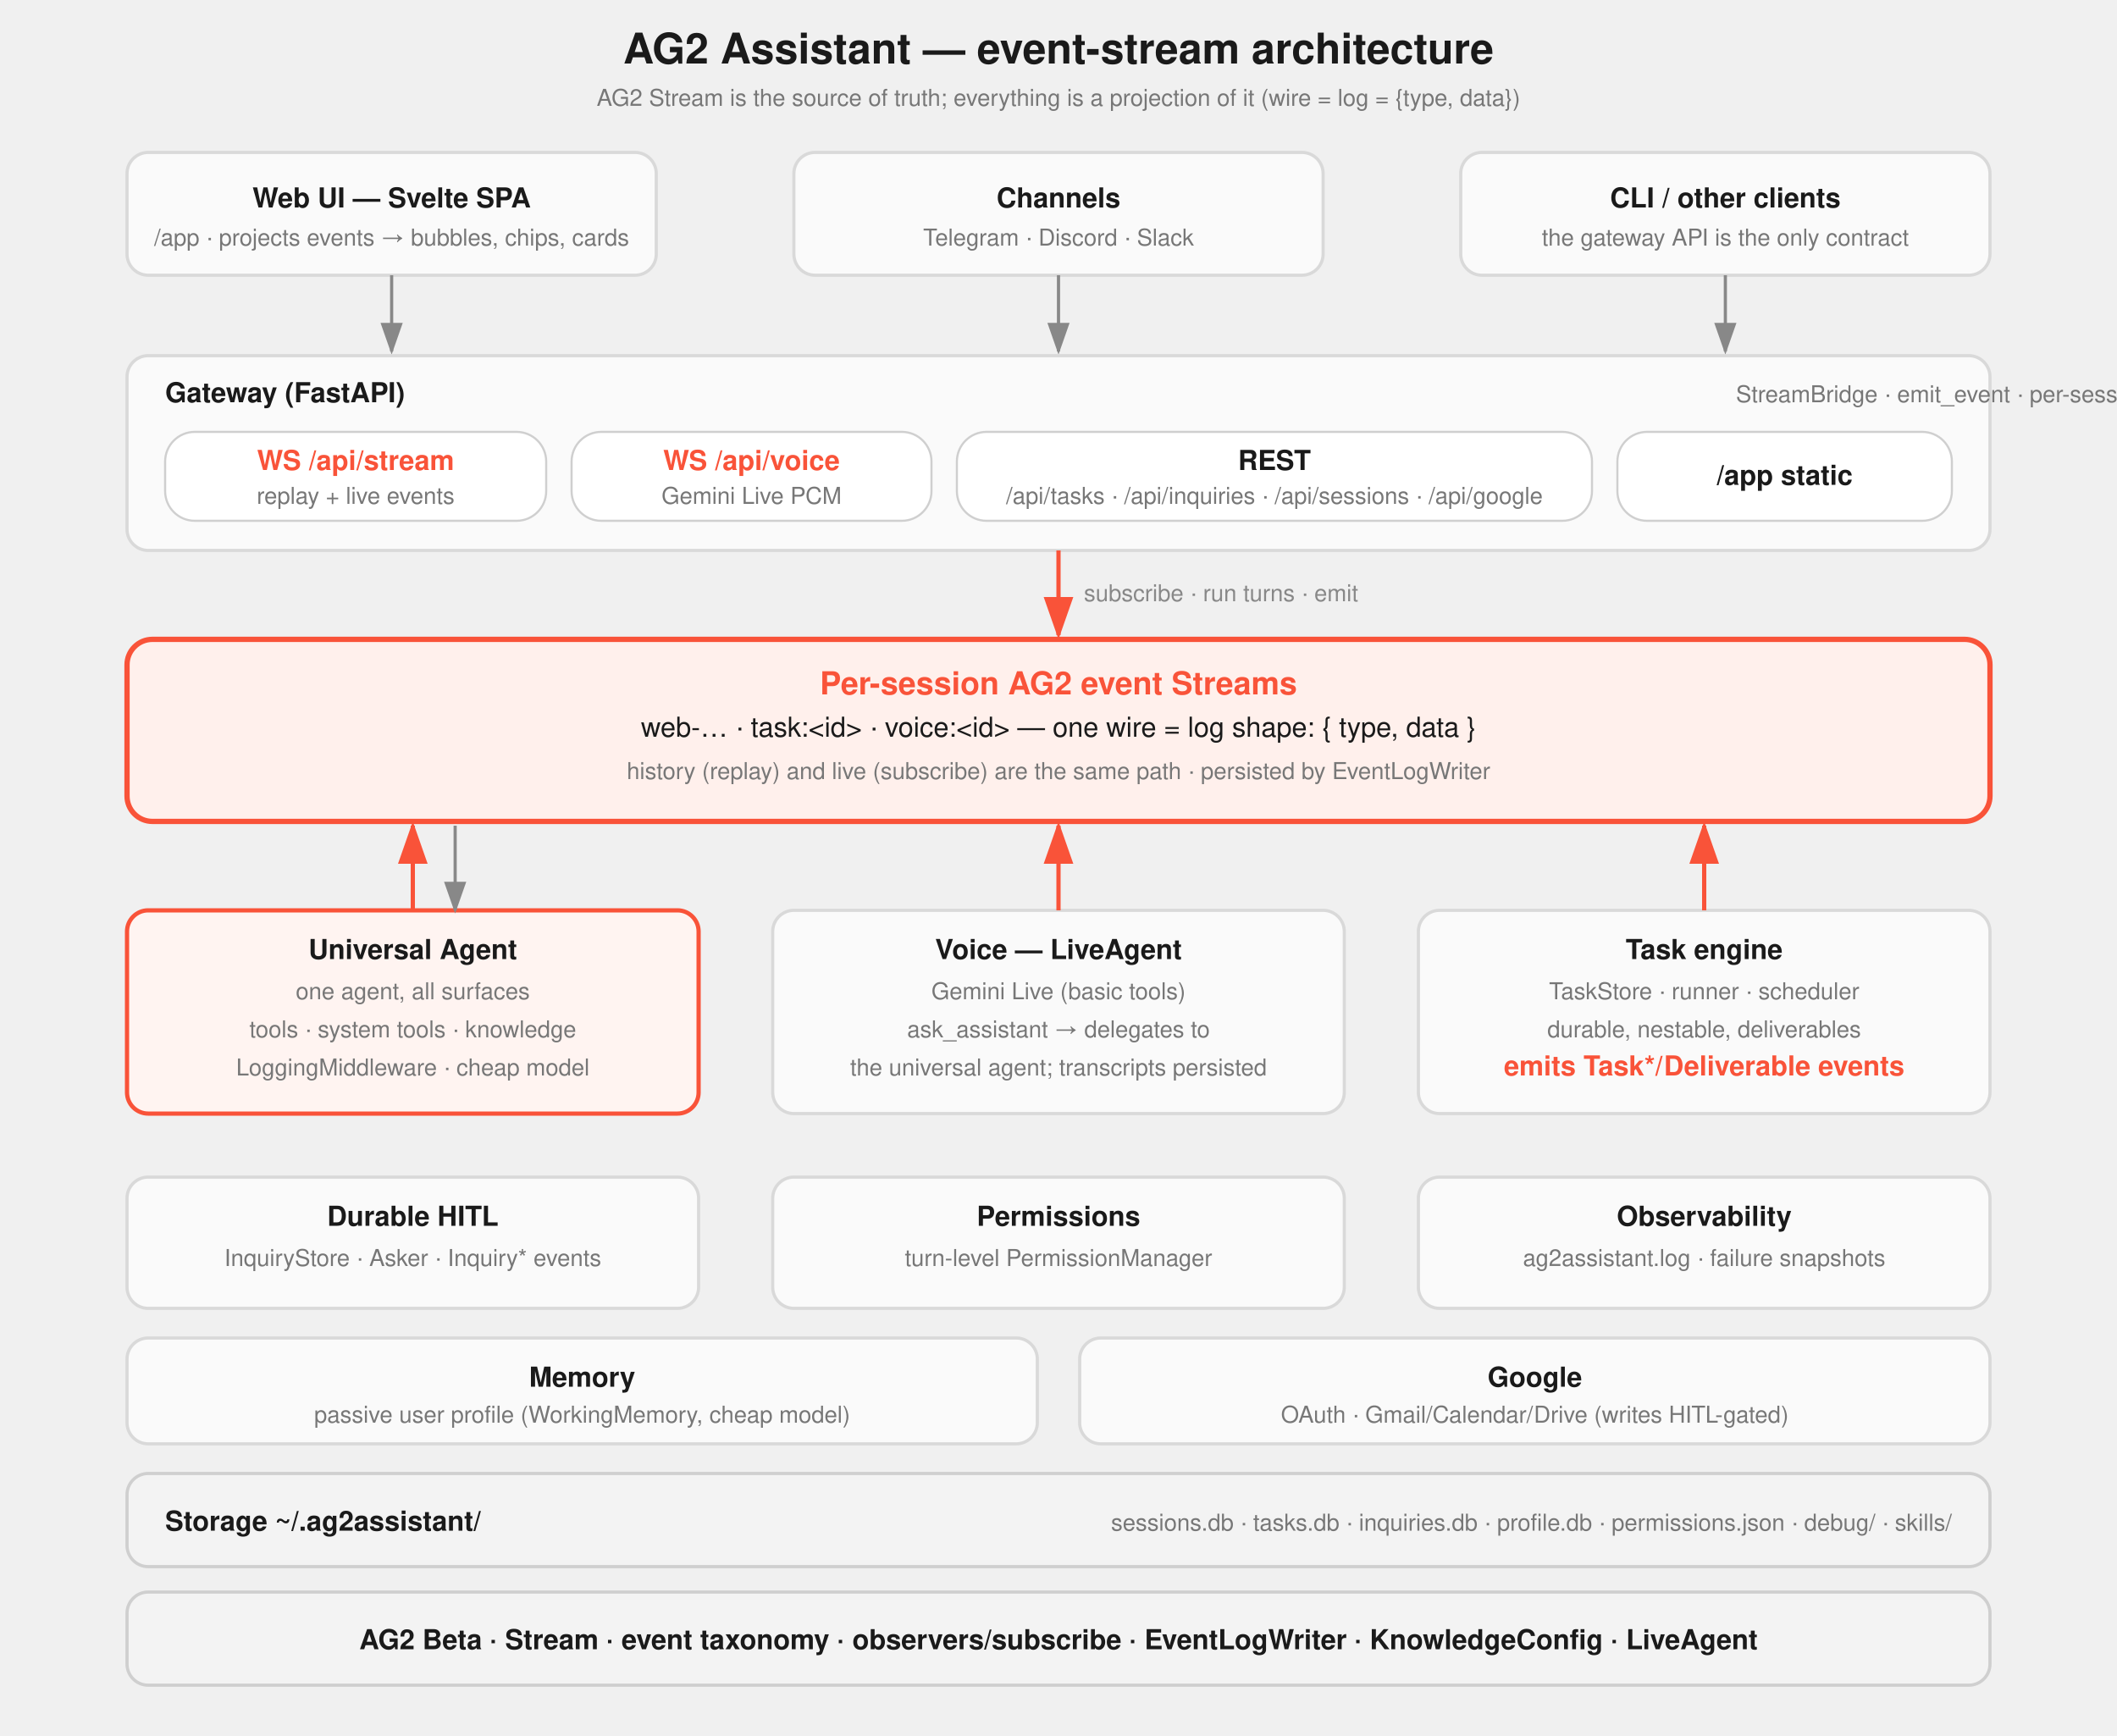
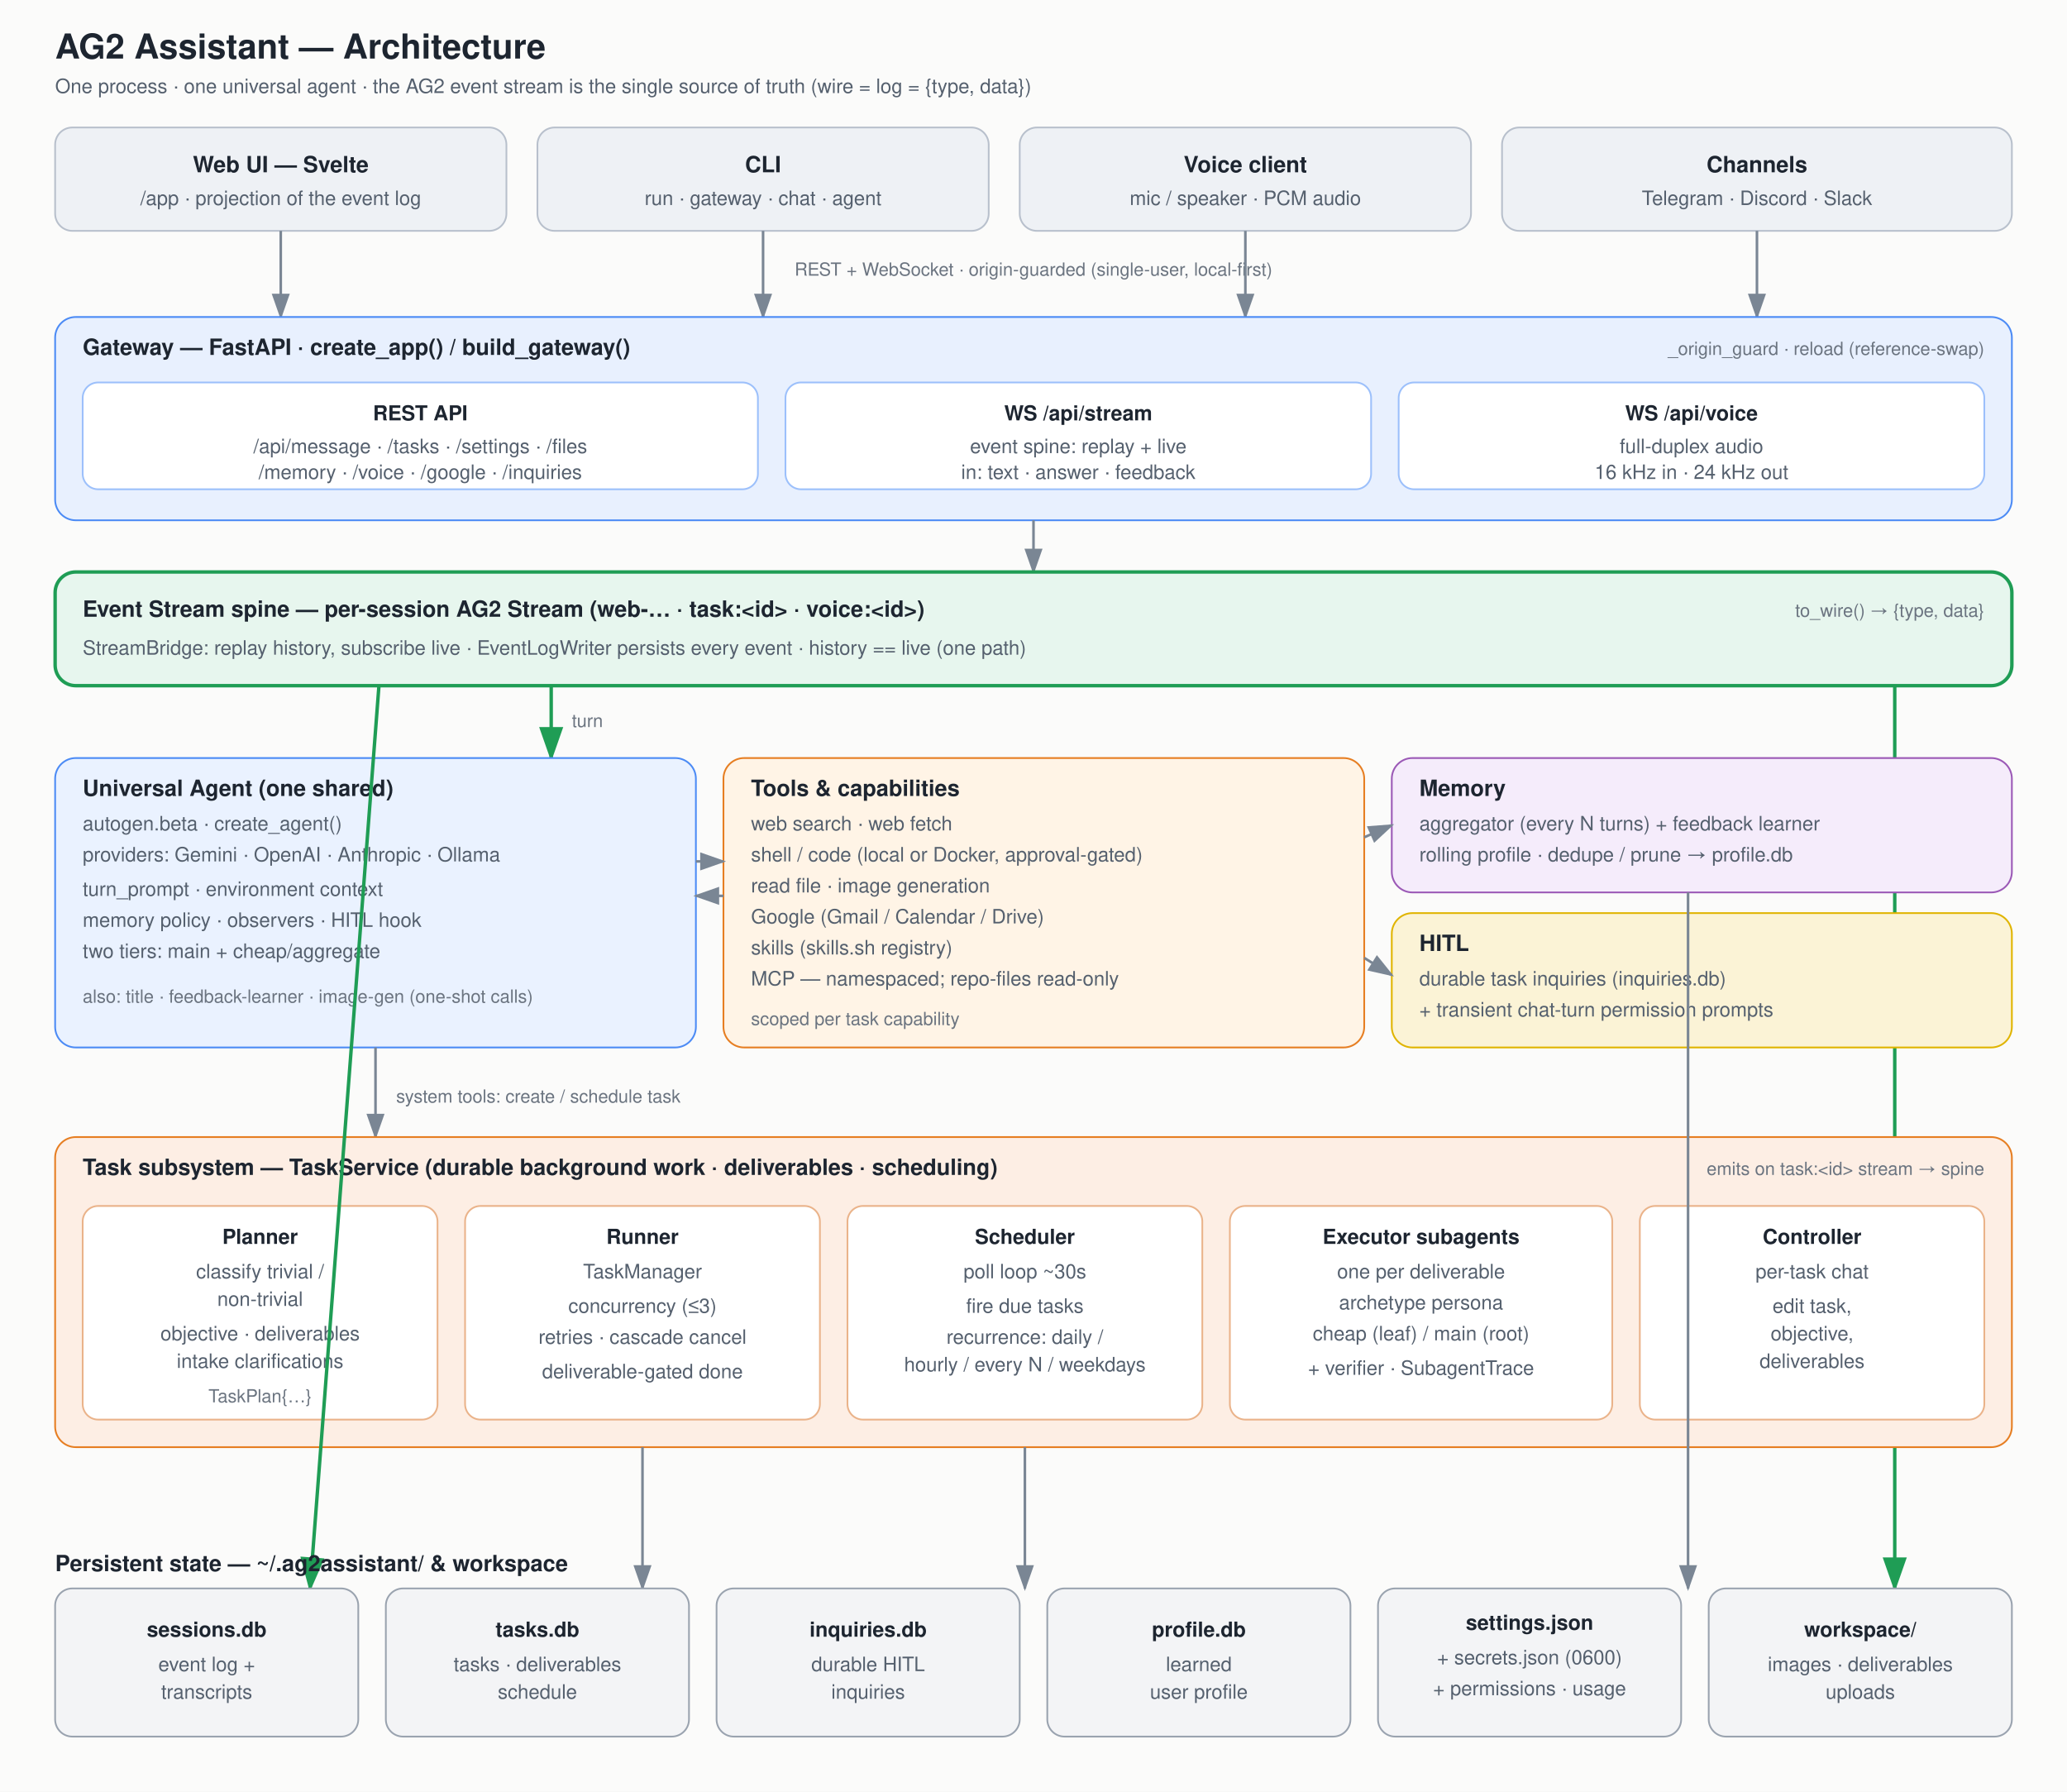
- <svg xmlns="http://www.w3.org/2000/svg" viewBox="0 0 1000 820" font-family="system-ui, -apple-system, Helvetica, sans-serif" font-size="13">
+ <svg xmlns="http://www.w3.org/2000/svg" viewBox="0 0 1200 1040" font-family="system-ui, -apple-system, Helvetica, sans-serif" font-size="13">
  <defs>
    <marker id="arrow" markerWidth="10" markerHeight="7" refX="9" refY="3.5" orient="auto">
-       <polygon points="0 0, 10 3.5, 0 7" fill="#888" />
+       <polygon points="0 0, 10 3.5, 0 7" fill="#7a8694" />
    </marker>
-     <marker id="arrowA" markerWidth="10" markerHeight="7" refX="9" refY="3.5" orient="auto">
-       <polygon points="0 0, 10 3.5, 0 7" fill="#f95339" />
+     <marker id="arrowG" markerWidth="10" markerHeight="7" refX="9" refY="3.5" orient="auto">
+       <polygon points="0 0, 10 3.5, 0 7" fill="#1f9d55" />
    </marker>
    <style>
-       .box{fill:#fafafa;stroke:#d9d9d9;stroke-width:1.5}
-       .accent{fill:#fff4f1;stroke:#f95339;stroke-width:2}
-       .spine{fill:#fff0ec;stroke:#f95339;stroke-width:2.5}
-       .found{fill:#f3f3f3;stroke:#cfcfcf;stroke-width:1.5}
-       .pill{fill:#fff;stroke:#cfcfcf;stroke-width:1}
-       .t{fill:#1a1a1a} .m{fill:#777;font-size:11px} .h{font-weight:700;fill:#1a1a1a}
-       .ac{fill:#f95339;font-weight:700} .lbl{fill:#888;font-size:11px}
-       .ln{stroke:#888;stroke-width:1.5;fill:none}
-       .lnA{stroke:#f95339;stroke-width:2;fill:none}
+       .lbl { fill:#1d2530; }
+       .sub { fill:#55606e; font-size:11.5px; }
+       .hd  { font-weight:700; fill:#1d2530; }
+       .tiny{ fill:#6b7480; font-size:10.5px; }
+       .edge{ stroke:#7a8694; stroke-width:1.5; fill:none; }
+       .edgeG{ stroke:#1f9d55; stroke-width:2; fill:none; }
    </style>
  </defs>
-   <text x="500" y="30" text-anchor="middle" font-size="20" class="h">AG2 Assistant — event-stream architecture</text>
-   <text x="500" y="50" text-anchor="middle" class="m">AG2 Stream is the source of truth; everything is a projection of it (wire = log = {type, data})</text>
-   <rect x="60" y="72" width="250" height="58" rx="10" class="box" />
-   <text x="185" y="98" text-anchor="middle" class="h">Web UI — Svelte SPA</text>
-   <text x="185" y="116" text-anchor="middle" class="m">/app · projects events → bubbles, chips, cards</text>
-   <rect x="375" y="72" width="250" height="58" rx="10" class="box" />
-   <text x="500" y="98" text-anchor="middle" class="h">Channels</text>
-   <text x="500" y="116" text-anchor="middle" class="m">Telegram · Discord · Slack</text>
-   <rect x="690" y="72" width="250" height="58" rx="10" class="box" />
-   <text x="815" y="98" text-anchor="middle" class="h">CLI / other clients</text>
-   <text x="815" y="116" text-anchor="middle" class="m">the gateway API is the only contract</text>
-   <path class="ln" d="M185 130 V 166" marker-end="url(#arrow)" />
-   <path class="ln" d="M500 130 V 166" marker-end="url(#arrow)" />
-   <path class="ln" d="M815 130 V 166" marker-end="url(#arrow)" />
-   <rect x="60" y="168" width="880" height="92" rx="10" class="box" />
-   <text x="78" y="190" class="h">Gateway (FastAPI)</text>
-   <text x="820" y="190" class="m">StreamBridge · emit_event · per-session lock</text>
-   <rect x="78" y="204" width="180" height="42" rx="14" class="pill" />
-   <text x="168" y="222" text-anchor="middle" class="ac">WS /api/stream</text>
-   <text x="168" y="238" text-anchor="middle" class="m">replay + live events</text>
-   <rect x="270" y="204" width="170" height="42" rx="14" class="pill" />
-   <text x="355" y="222" text-anchor="middle" class="ac">WS /api/voice</text>
-   <text x="355" y="238" text-anchor="middle" class="m">Gemini Live PCM</text>
-   <rect x="452" y="204" width="300" height="42" rx="14" class="pill" />
-   <text x="602" y="222" text-anchor="middle" class="h">REST</text>
-   <text x="602" y="238" text-anchor="middle" class="m">/api/tasks · /api/inquiries · /api/sessions · /api/google</text>
-   <rect x="764" y="204" width="158" height="42" rx="14" class="pill" />
-   <text x="843" y="229" text-anchor="middle" class="h">/app static</text>
-   <path class="lnA" d="M500 260 V 300" marker-end="url(#arrowA)" />
-   <text x="512" y="284" class="lbl">subscribe · run turns · emit</text>
-   <rect x="60" y="302" width="880" height="86" rx="12" class="spine" />
-   <text x="500" y="328" text-anchor="middle" class="ac" font-size="15">Per-session AG2 event Streams</text>
-   <text x="500" y="348" text-anchor="middle" class="t">web-… · task:&lt;id&gt; · voice:&lt;id&gt;  —  one wire = log shape: { type, data }</text>
-   <text x="500" y="368" text-anchor="middle" class="m">history (replay) and live (subscribe) are the same path · persisted by EventLogWriter</text>
-   <rect x="60" y="430" width="270" height="96" rx="10" class="accent" />
-   <text x="195" y="453" text-anchor="middle" class="h">Universal Agent</text>
-   <text x="195" y="472" text-anchor="middle" class="m">one agent, all surfaces</text>
-   <text x="195" y="490" text-anchor="middle" class="m">tools · system tools · knowledge</text>
-   <text x="195" y="508" text-anchor="middle" class="m">LoggingMiddleware · cheap model</text>
-   <rect x="365" y="430" width="270" height="96" rx="10" class="box" />
-   <text x="500" y="453" text-anchor="middle" class="h">Voice — LiveAgent</text>
-   <text x="500" y="472" text-anchor="middle" class="m">Gemini Live (basic tools)</text>
-   <text x="500" y="490" text-anchor="middle" class="m">ask_assistant → delegates to</text>
-   <text x="500" y="508" text-anchor="middle" class="m">the universal agent; transcripts persisted</text>
-   <rect x="670" y="430" width="270" height="96" rx="10" class="box" />
-   <text x="805" y="453" text-anchor="middle" class="h">Task engine</text>
-   <text x="805" y="472" text-anchor="middle" class="m">TaskStore · runner · scheduler</text>
-   <text x="805" y="490" text-anchor="middle" class="m">durable, nestable, deliverables</text>
-   <text x="805" y="508" text-anchor="middle" class="ac">emits Task*/Deliverable events</text>
-   <path class="lnA" d="M195 430 V 390" marker-end="url(#arrowA)" />
-   <path class="ln" d="M215 390 V 430" marker-end="url(#arrow)" />
-   <path class="lnA" d="M500 430 V 390" marker-end="url(#arrowA)" />
-   <path class="lnA" d="M805 430 V 390" marker-end="url(#arrowA)" />
-   <rect x="60" y="556" width="270" height="62" rx="10" class="box" />
-   <text x="195" y="579" text-anchor="middle" class="h">Durable HITL</text>
-   <text x="195" y="598" text-anchor="middle" class="m">InquiryStore · Asker · Inquiry* events</text>
-   <rect x="365" y="556" width="270" height="62" rx="10" class="box" />
-   <text x="500" y="579" text-anchor="middle" class="h">Permissions</text>
-   <text x="500" y="598" text-anchor="middle" class="m">turn-level PermissionManager</text>
-   <rect x="670" y="556" width="270" height="62" rx="10" class="box" />
-   <text x="805" y="579" text-anchor="middle" class="h">Observability</text>
-   <text x="805" y="598" text-anchor="middle" class="m">ag2assistant.log · failure snapshots</text>
-   <rect x="60" y="632" width="430" height="50" rx="10" class="box" />
-   <text x="275" y="655" text-anchor="middle" class="h">Memory</text>
-   <text x="275" y="672" text-anchor="middle" class="m">passive user profile (WorkingMemory, cheap model)</text>
-   <rect x="510" y="632" width="430" height="50" rx="10" class="box" />
-   <text x="725" y="655" text-anchor="middle" class="h">Google</text>
-   <text x="725" y="672" text-anchor="middle" class="m">OAuth · Gmail/Calendar/Drive (writes HITL-gated)</text>
-   <rect x="60" y="696" width="880" height="44" rx="10" class="found" />
-   <text x="78" y="723" class="h">Storage ~/.ag2assistant/</text>
-   <text x="922" y="723" text-anchor="end" class="m">sessions.db · tasks.db · inquiries.db · profile.db · permissions.json · debug/ · skills/</text>
-   <rect x="60" y="752" width="880" height="44" rx="10" class="found" />
-   <text x="500" y="779" text-anchor="middle" class="h">AG2 Beta · Stream · event taxonomy · observers/subscribe · EventLogWriter · KnowledgeConfig · LiveAgent</text>
+   <rect x="0" y="0" width="1200" height="1040" fill="#fbfbfa" />
+   <text x="32" y="34" font-size="20" class="hd">AG2 Assistant — Architecture</text>
+   <text x="32" y="54" class="sub">One process · one universal agent · the AG2 event stream is the single source of truth (wire = log = {type, data})</text>
+   <g>
+     <rect x="32" y="74" width="262" height="60" rx="10" fill="#eef1f5" stroke="#b8c0cc" />
+     <text x="163" y="100" text-anchor="middle" class="hd">Web UI — Svelte</text>
+     <text x="163" y="119" text-anchor="middle" class="sub">/app · projection of the event log</text>
+     <rect x="312" y="74" width="262" height="60" rx="10" fill="#eef1f5" stroke="#b8c0cc" />
+     <text x="443" y="100" text-anchor="middle" class="hd">CLI</text>
+     <text x="443" y="119" text-anchor="middle" class="sub">run · gateway · chat · agent</text>
+     <rect x="592" y="74" width="262" height="60" rx="10" fill="#eef1f5" stroke="#b8c0cc" />
+     <text x="723" y="100" text-anchor="middle" class="hd">Voice client</text>
+     <text x="723" y="119" text-anchor="middle" class="sub">mic / speaker · PCM audio</text>
+     <rect x="872" y="74" width="296" height="60" rx="10" fill="#eef1f5" stroke="#b8c0cc" />
+     <text x="1020" y="100" text-anchor="middle" class="hd">Channels</text>
+     <text x="1020" y="119" text-anchor="middle" class="sub">Telegram · Discord · Slack</text>
+   </g>
+   <text x="600" y="160" text-anchor="middle" class="tiny">REST + WebSocket · origin-guarded (single-user, local-first)</text>
+   <line x1="163" y1="134" x2="163" y2="184" class="edge" marker-end="url(#arrow)" />
+   <line x1="443" y1="134" x2="443" y2="184" class="edge" marker-end="url(#arrow)" />
+   <line x1="723" y1="134" x2="723" y2="184" class="edge" marker-end="url(#arrow)" />
+   <line x1="1020" y1="134" x2="1020" y2="184" class="edge" marker-end="url(#arrow)" />
+   <rect x="32" y="184" width="1136" height="118" rx="12" fill="#e8f0fe" stroke="#4c8bf5" />
+   <text x="48" y="206" class="hd">Gateway — FastAPI · create_app() / build_gateway()</text>
+   <text x="1152" y="206" text-anchor="end" class="tiny">_origin_guard · reload (reference-swap)</text>
+   <rect x="48" y="222" width="392" height="62" rx="9" fill="#fff" stroke="#9cc0fb" />
+   <text x="244" y="244" text-anchor="middle" class="hd" font-size="12">REST API</text>
+   <text x="244" y="263" text-anchor="middle" class="sub">/api/message · /tasks · /settings · /files</text>
+   <text x="244" y="278" text-anchor="middle" class="sub">/memory · /voice · /google · /inquiries</text>
+   <rect x="456" y="222" width="340" height="62" rx="9" fill="#fff" stroke="#9cc0fb" />
+   <text x="626" y="244" text-anchor="middle" class="hd" font-size="12">WS /api/stream</text>
+   <text x="626" y="263" text-anchor="middle" class="sub">event spine: replay + live</text>
+   <text x="626" y="278" text-anchor="middle" class="sub">in: text · answer · feedback</text>
+   <rect x="812" y="222" width="340" height="62" rx="9" fill="#fff" stroke="#9cc0fb" />
+   <text x="982" y="244" text-anchor="middle" class="hd" font-size="12">WS /api/voice</text>
+   <text x="982" y="263" text-anchor="middle" class="sub">full-duplex audio</text>
+   <text x="982" y="278" text-anchor="middle" class="sub">16 kHz in · 24 kHz out</text>
+   <line x1="600" y1="302" x2="600" y2="332" class="edge" marker-end="url(#arrow)" />
+   <rect x="32" y="332" width="1136" height="66" rx="12" fill="#e7f6ee" stroke="#1f9d55" stroke-width="2" />
+   <text x="48" y="358" class="hd">Event Stream spine — per-session AG2 Stream (web-… · task:&lt;id&gt; · voice:&lt;id&gt;)</text>
+   <text x="48" y="380" class="sub">StreamBridge: replay history, subscribe live · EventLogWriter persists every event · history == live (one path)</text>
+   <text x="1152" y="358" text-anchor="end" class="tiny">to_wire() → {type, data}</text>
+   <line x1="320" y1="398" x2="320" y2="440" class="edgeG" marker-end="url(#arrowG)" />
+   <text x="332" y="422" class="tiny">turn</text>
+   <line x1="1100" y1="398" x2="1100" y2="922" class="edgeG" marker-end="url(#arrowG)" />
+   <text x="1112" y="690" class="tiny" transform="rotate(90 1112 690)">persist · replay</text>
+   <rect x="32" y="440" width="372" height="168" rx="12" fill="#eaf2ff" stroke="#4c8bf5" />
+   <text x="48" y="462" class="hd">Universal Agent (one shared)</text>
+   <text x="48" y="482" class="sub">autogen.beta · create_agent()</text>
+   <text x="48" y="500" class="sub">providers: Gemini · OpenAI · Anthropic · Ollama</text>
+   <text x="48" y="520" class="sub">turn_prompt · environment context</text>
+   <text x="48" y="538" class="sub">memory policy · observers · HITL hook</text>
+   <text x="48" y="556" class="sub">two tiers: main + cheap/aggregate</text>
+   <text x="48" y="582" class="tiny">also: title · feedback-learner · image-gen (one-shot calls)</text>
+   <rect x="420" y="440" width="372" height="168" rx="12" fill="#fff4e6" stroke="#e67e22" />
+   <text x="436" y="462" class="hd">Tools &amp; capabilities</text>
+   <text x="436" y="482" class="sub">web search · web fetch</text>
+   <text x="436" y="500" class="sub">shell / code (local or Docker, approval-gated)</text>
+   <text x="436" y="518" class="sub">read file · image generation</text>
+   <text x="436" y="536" class="sub">Google (Gmail / Calendar / Drive)</text>
+   <text x="436" y="554" class="sub">skills (skills.sh registry)</text>
+   <text x="436" y="572" class="sub">MCP — namespaced; repo-files read-only</text>
+   <text x="436" y="595" class="tiny">scoped per task capability</text>
+   <rect x="808" y="440" width="360" height="78" rx="12" fill="#f5ecfb" stroke="#9b59b6" />
+   <text x="824" y="462" class="hd">Memory</text>
+   <text x="824" y="482" class="sub">aggregator (every N turns) + feedback learner</text>
+   <text x="824" y="500" class="sub">rolling profile · dedupe / prune → profile.db</text>
+   <rect x="808" y="530" width="360" height="78" rx="12" fill="#fbf3d6" stroke="#e0b400" />
+   <text x="824" y="552" class="hd">HITL</text>
+   <text x="824" y="572" class="sub">durable task inquiries (inquiries.db)</text>
+   <text x="824" y="590" class="sub">+ transient chat-turn permission prompts</text>
+   <line x1="404" y1="500" x2="420" y2="500" class="edge" marker-end="url(#arrow)" />
+   <line x1="420" y1="520" x2="404" y2="520" class="edge" marker-end="url(#arrow)" />
+   <line x1="792" y1="486" x2="808" y2="479" class="edge" marker-end="url(#arrow)" />
+   <line x1="792" y1="556" x2="808" y2="566" class="edge" marker-end="url(#arrow)" />
+   <line x1="218" y1="608" x2="218" y2="660" class="edge" marker-end="url(#arrow)" />
+   <text x="230" y="640" class="tiny">system tools: create / schedule task</text>
+   <rect x="32" y="660" width="1136" height="180" rx="12" fill="#fdeee4" stroke="#e67e22" />
+   <text x="48" y="682" class="hd">Task subsystem — TaskService (durable background work · deliverables · scheduling)</text>
+   <text x="1152" y="682" text-anchor="end" class="tiny">emits on task:&lt;id&gt; stream → spine</text>
+   <rect x="48" y="700" width="206" height="124" rx="9" fill="#fff" stroke="#eab38a" />
+   <text x="151" y="722" text-anchor="middle" class="hd" font-size="12">Planner</text>
+   <text x="151" y="742" text-anchor="middle" class="sub">classify trivial /</text>
+   <text x="151" y="758" text-anchor="middle" class="sub">non-trivial</text>
+   <text x="151" y="778" text-anchor="middle" class="sub">objective · deliverables</text>
+   <text x="151" y="794" text-anchor="middle" class="sub">intake clarifications</text>
+   <text x="151" y="814" text-anchor="middle" class="tiny">TaskPlan{…}</text>
+   <rect x="270" y="700" width="206" height="124" rx="9" fill="#fff" stroke="#eab38a" />
+   <text x="373" y="722" text-anchor="middle" class="hd" font-size="12">Runner</text>
+   <text x="373" y="742" text-anchor="middle" class="sub">TaskManager</text>
+   <text x="373" y="762" text-anchor="middle" class="sub">concurrency (≤3)</text>
+   <text x="373" y="780" text-anchor="middle" class="sub">retries · cascade cancel</text>
+   <text x="373" y="800" text-anchor="middle" class="sub">deliverable-gated done</text>
+   <rect x="492" y="700" width="206" height="124" rx="9" fill="#fff" stroke="#eab38a" />
+   <text x="595" y="722" text-anchor="middle" class="hd" font-size="12">Scheduler</text>
+   <text x="595" y="742" text-anchor="middle" class="sub">poll loop ~30s</text>
+   <text x="595" y="762" text-anchor="middle" class="sub">fire due tasks</text>
+   <text x="595" y="780" text-anchor="middle" class="sub">recurrence: daily /</text>
+   <text x="595" y="796" text-anchor="middle" class="sub">hourly / every N / weekdays</text>
+   <rect x="714" y="700" width="222" height="124" rx="9" fill="#fff" stroke="#eab38a" />
+   <text x="825" y="722" text-anchor="middle" class="hd" font-size="12">Executor subagents</text>
+   <text x="825" y="742" text-anchor="middle" class="sub">one per deliverable</text>
+   <text x="825" y="760" text-anchor="middle" class="sub">archetype persona</text>
+   <text x="825" y="778" text-anchor="middle" class="sub">cheap (leaf) / main (root)</text>
+   <text x="825" y="798" text-anchor="middle" class="sub">+ verifier · SubagentTrace</text>
+   <rect x="952" y="700" width="200" height="124" rx="9" fill="#fff" stroke="#eab38a" />
+   <text x="1052" y="722" text-anchor="middle" class="hd" font-size="12">Controller</text>
+   <text x="1052" y="742" text-anchor="middle" class="sub">per-task chat</text>
+   <text x="1052" y="762" text-anchor="middle" class="sub">edit task,</text>
+   <text x="1052" y="778" text-anchor="middle" class="sub">objective,</text>
+   <text x="1052" y="794" text-anchor="middle" class="sub">deliverables</text>
+   <line x1="373" y1="840" x2="373" y2="922" class="edge" marker-end="url(#arrow)" />
+   <line x1="595" y1="840" x2="595" y2="922" class="edge" marker-end="url(#arrow)" />
+   <line x1="220" y1="398" x2="180" y2="922" class="edgeG" marker-end="url(#arrowG)" />
+   <line x1="980" y1="518" x2="980" y2="922" class="edge" marker-end="url(#arrow)" />
+   <text x="32" y="912" class="hd" font-size="13">Persistent state — ~/.ag2assistant/ &amp; workspace</text>
+   <g>
+     <rect x="32" y="922" width="176" height="86" rx="10" fill="#f3f4f6" stroke="#9aa3af" />
+     <text x="120" y="950" text-anchor="middle" class="hd" font-size="12">sessions.db</text>
+     <text x="120" y="970" text-anchor="middle" class="sub">event log +</text>
+     <text x="120" y="986" text-anchor="middle" class="sub">transcripts</text>
+     <rect x="224" y="922" width="176" height="86" rx="10" fill="#f3f4f6" stroke="#9aa3af" />
+     <text x="312" y="950" text-anchor="middle" class="hd" font-size="12">tasks.db</text>
+     <text x="312" y="970" text-anchor="middle" class="sub">tasks · deliverables</text>
+     <text x="312" y="986" text-anchor="middle" class="sub">schedule</text>
+     <rect x="416" y="922" width="176" height="86" rx="10" fill="#f3f4f6" stroke="#9aa3af" />
+     <text x="504" y="950" text-anchor="middle" class="hd" font-size="12">inquiries.db</text>
+     <text x="504" y="970" text-anchor="middle" class="sub">durable HITL</text>
+     <text x="504" y="986" text-anchor="middle" class="sub">inquiries</text>
+     <rect x="608" y="922" width="176" height="86" rx="10" fill="#f3f4f6" stroke="#9aa3af" />
+     <text x="696" y="950" text-anchor="middle" class="hd" font-size="12">profile.db</text>
+     <text x="696" y="970" text-anchor="middle" class="sub">learned</text>
+     <text x="696" y="986" text-anchor="middle" class="sub">user profile</text>
+     <rect x="800" y="922" width="176" height="86" rx="10" fill="#f3f4f6" stroke="#9aa3af" />
+     <text x="888" y="946" text-anchor="middle" class="hd" font-size="12">settings.json</text>
+     <text x="888" y="966" text-anchor="middle" class="sub">+ secrets.json (0600)</text>
+     <text x="888" y="984" text-anchor="middle" class="sub">+ permissions · usage</text>
+     <rect x="992" y="922" width="176" height="86" rx="10" fill="#f3f4f6" stroke="#9aa3af" />
+     <text x="1080" y="950" text-anchor="middle" class="hd" font-size="12">workspace/</text>
+     <text x="1080" y="970" text-anchor="middle" class="sub">images · deliverables</text>
+     <text x="1080" y="986" text-anchor="middle" class="sub">uploads</text>
+   </g>
</svg>
